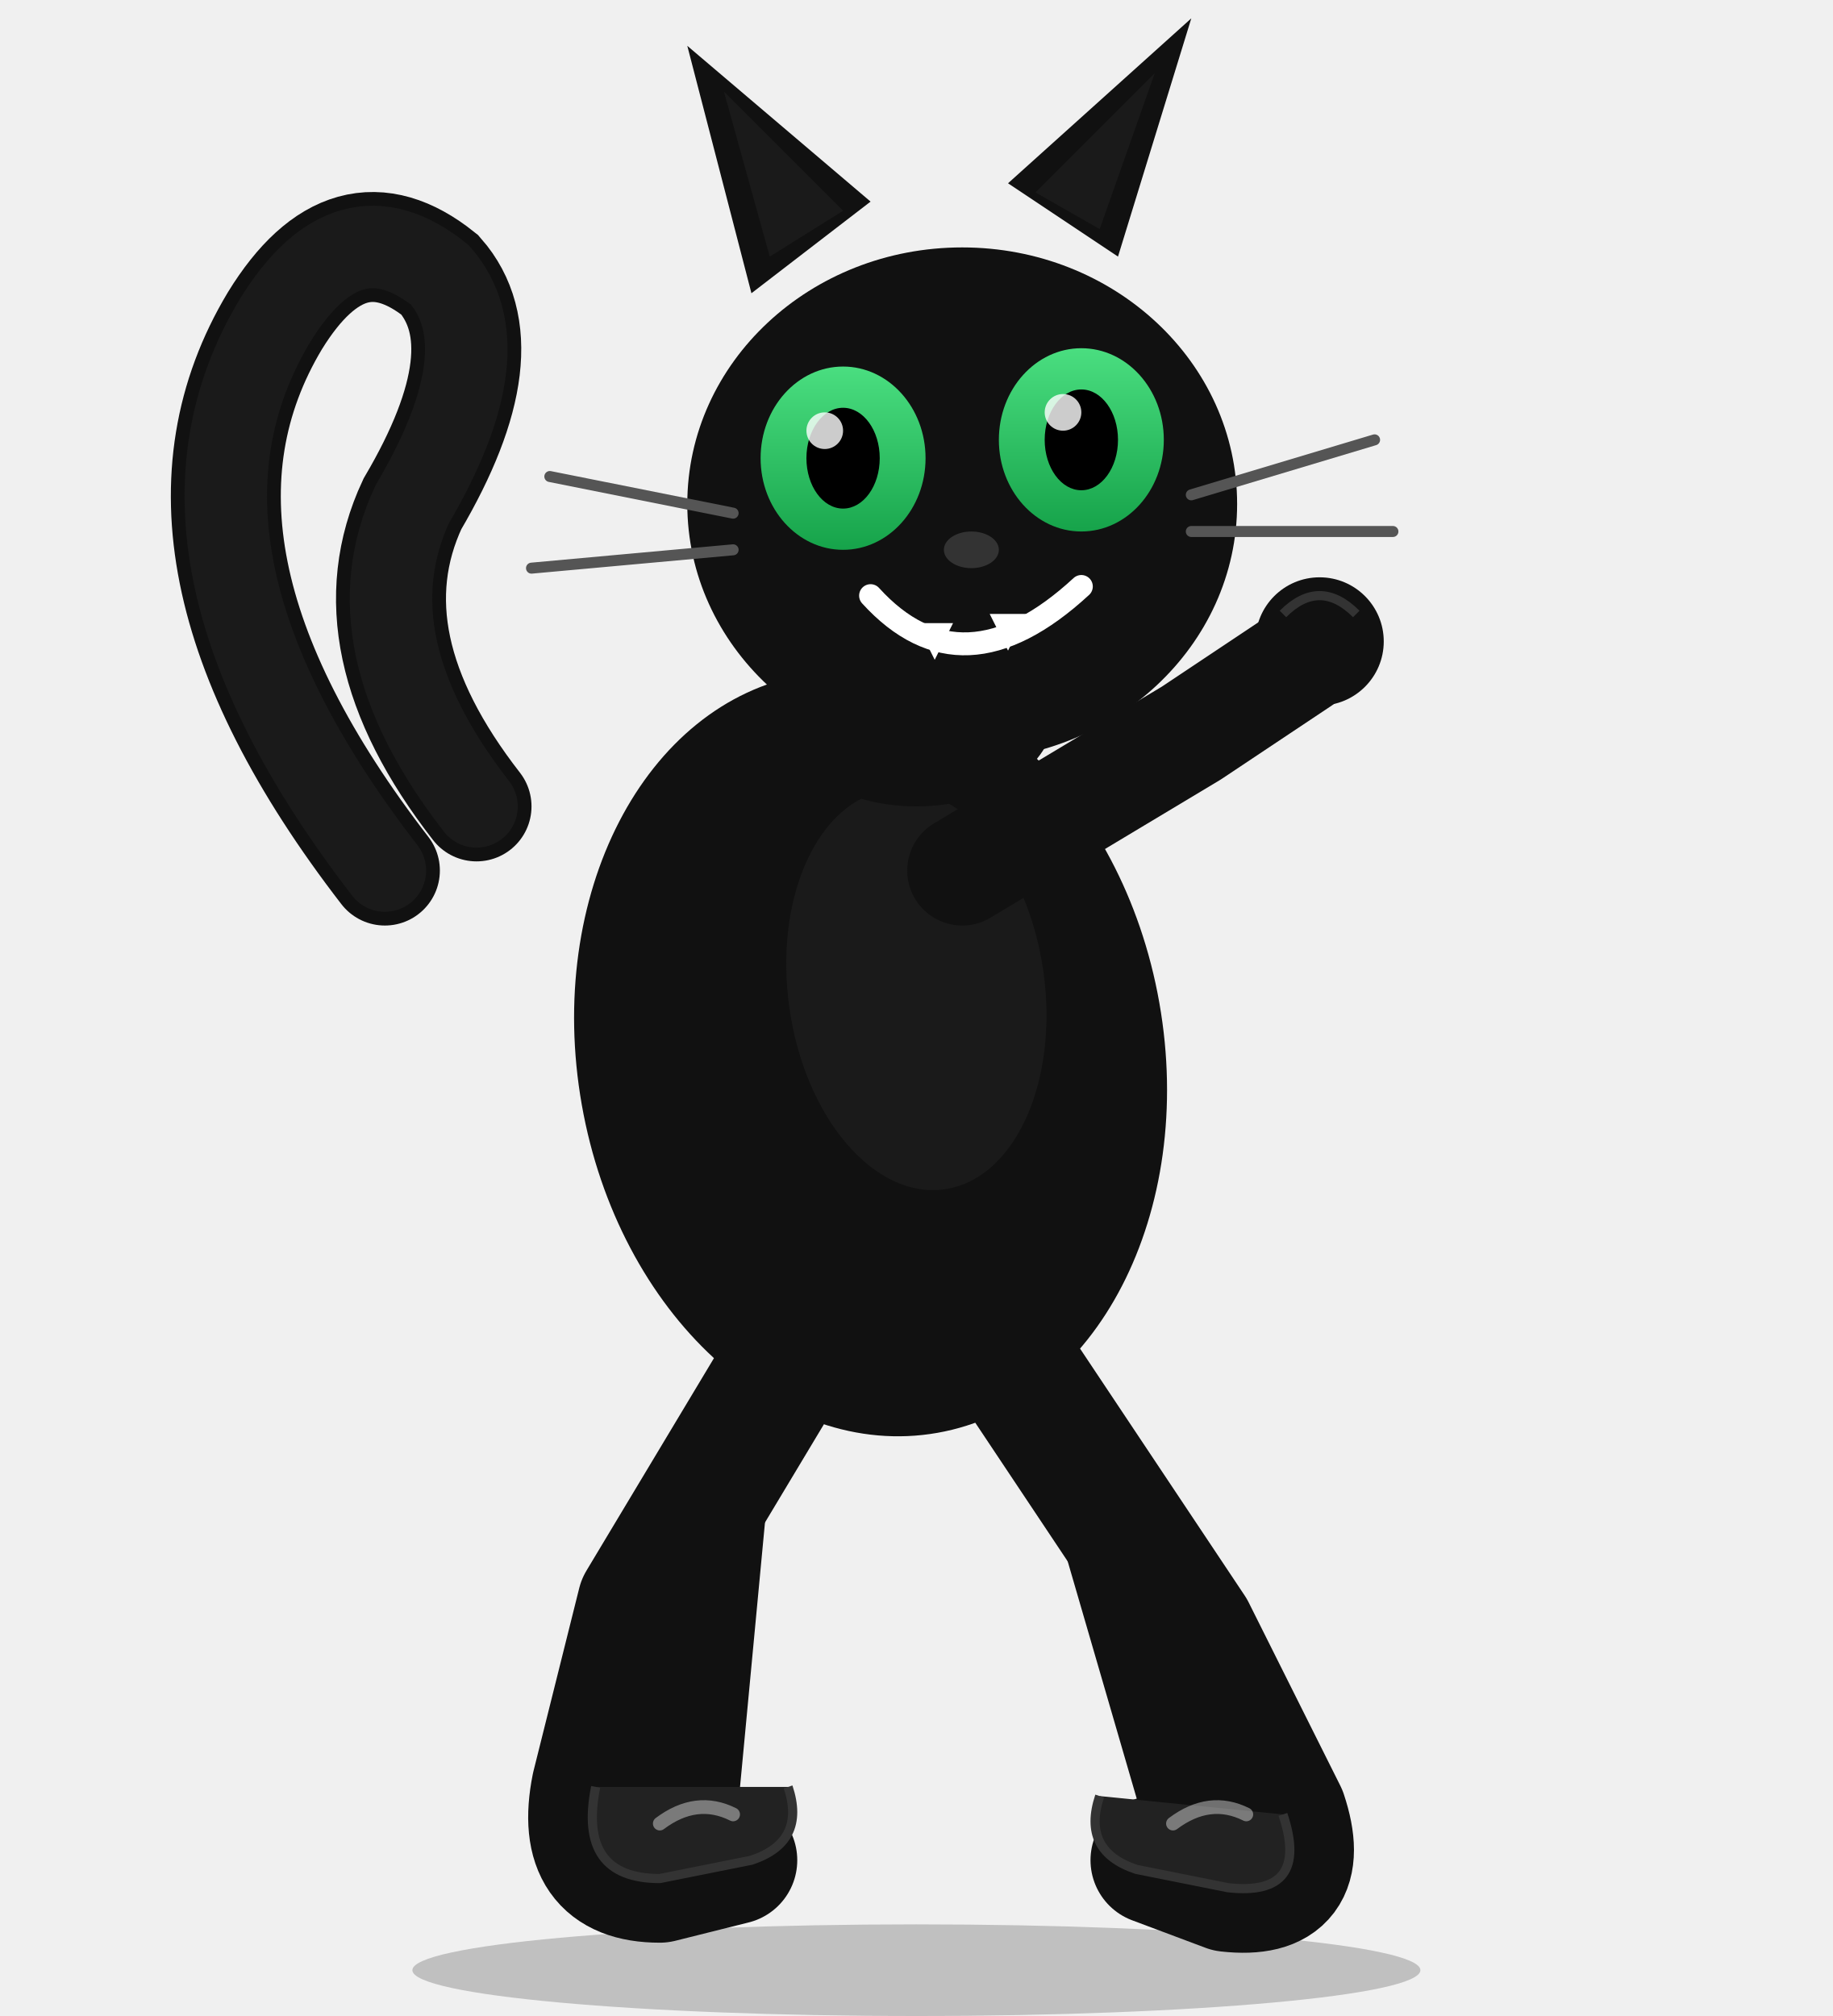
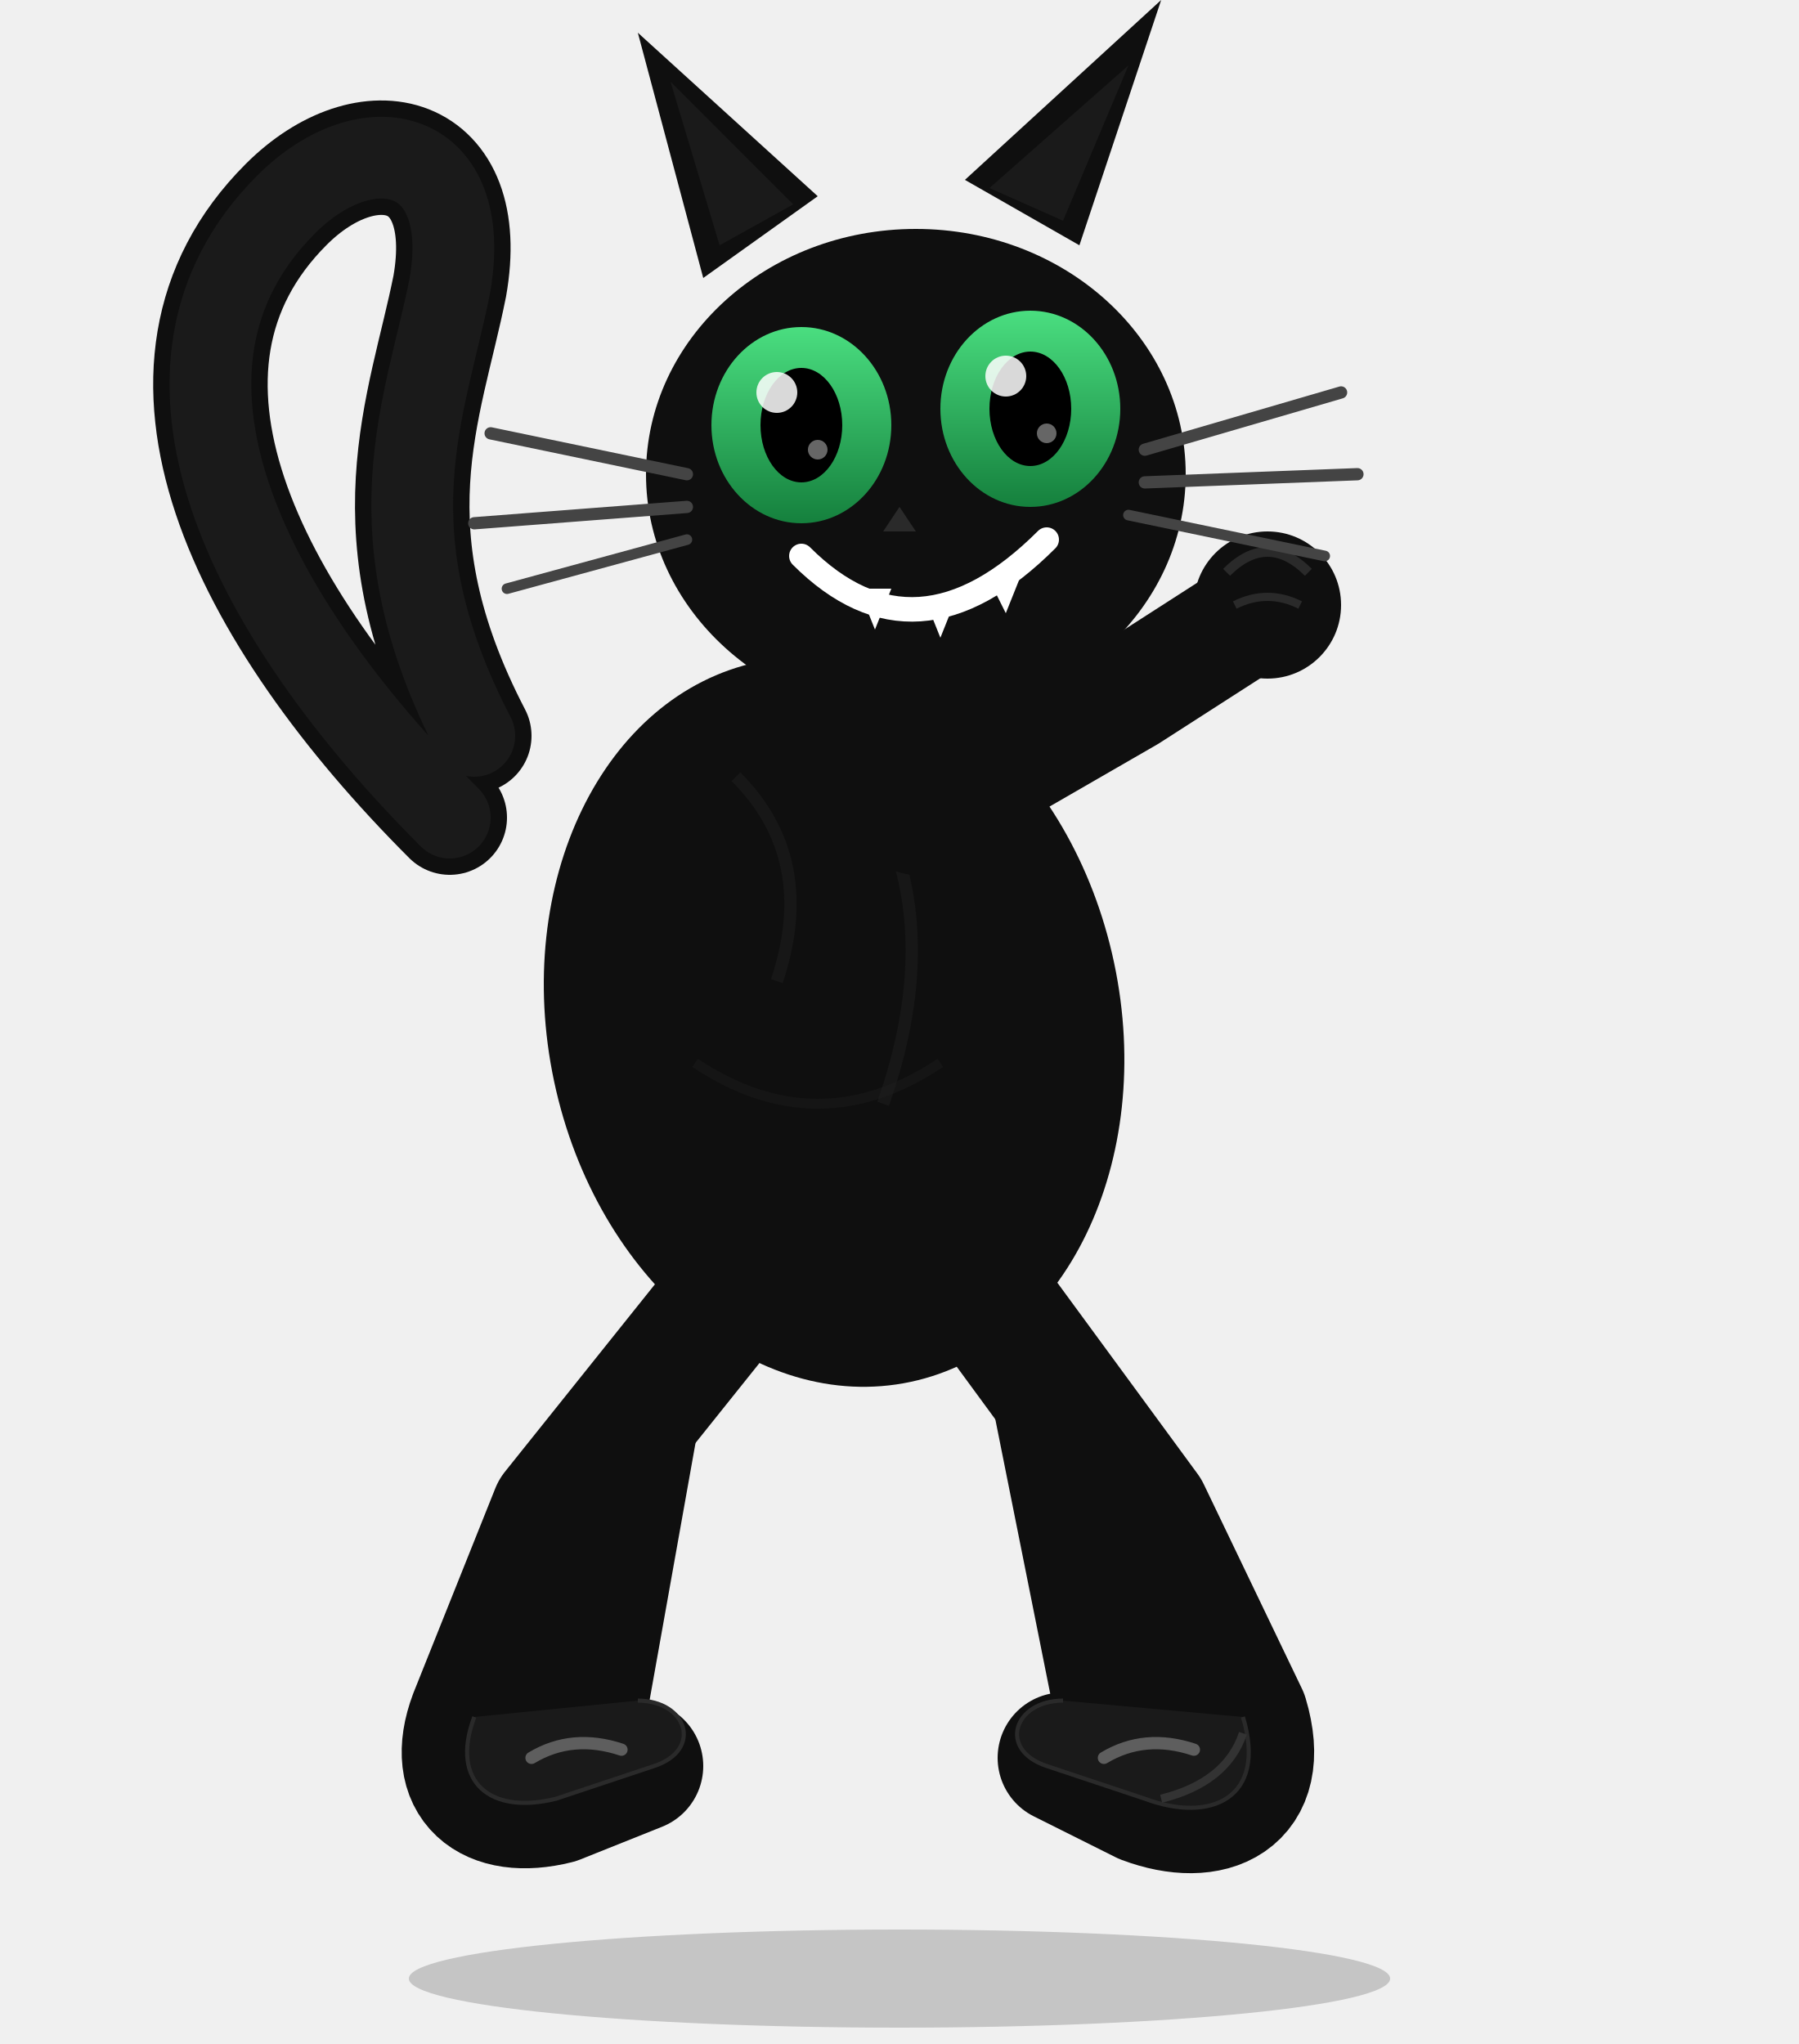
- <svg xmlns="http://www.w3.org/2000/svg" viewBox="0 0 200 220" fill="none">
+ <svg xmlns="http://www.w3.org/2000/svg" viewBox="0 0 220 250" fill="none">
  <defs>
-     <linearGradient id="eyeGreen" x1="0" y1="0" x2="0" y2="1">
+     <linearGradient id="eyeG" x1="0" y1="0" x2="0" y2="1">
      <stop offset="0%" stop-color="#4ADE80" />
-       <stop offset="100%" stop-color="#16A34A" />
+       <stop offset="100%" stop-color="#15803D" />
    </linearGradient>
  </defs>
-   <ellipse cx="100" cy="215" rx="55" ry="5" fill="#000" opacity="0.2" />
-   <path d="M42 95 Q15 60 30 35 Q38 22 48 30 Q55 38 45 55 Q38 70 52 88" stroke="#111" stroke-width="12" stroke-linecap="round" fill="none" />
-   <path d="M42 95 Q15 60 30 35 Q38 22 48 30 Q55 38 45 55 Q38 70 52 88" stroke="#1a1a1a" stroke-width="9" stroke-linecap="round" fill="none" />
-   <path d="M85 150 L70 175 L65 195 Q63 205 72 205 L80 203" stroke="#111" stroke-width="14" stroke-linecap="round" stroke-linejoin="round" fill="#111" />
-   <path d="M90 100 L105 120 L115 128" stroke="#111" stroke-width="11" stroke-linecap="round" stroke-linejoin="round" fill="none" />
-   <ellipse cx="95" cy="115" rx="32" ry="42" fill="#111" transform="rotate(-10, 95, 115)" />
-   <ellipse cx="100" cy="108" rx="14" ry="22" fill="#1a1a1a" transform="rotate(-8, 100, 108)" />
-   <path d="M110 148 L130 178 L140 198 Q143 207 134 206 L126 203" stroke="#111" stroke-width="14" stroke-linecap="round" stroke-linejoin="round" fill="#111" />
-   <path d="M140 198 Q143 207 134 206 L124 204 Q118 202 120 196" fill="#222" stroke="#333" stroke-width="1" />
-   <path d="M128 199 Q132 196 136 198" stroke="#fff" stroke-width="1.5" stroke-linecap="round" opacity="0.4" />
-   <path d="M65 195 Q63 205 72 205 L82 203 Q88 201 86 195" fill="#222" stroke="#333" stroke-width="1" />
-   <path d="M72 199 Q76 196 80 198" stroke="#fff" stroke-width="1.5" stroke-linecap="round" opacity="0.4" />
-   <path d="M105 95 L130 80 L142 72" stroke="#111" stroke-width="12" stroke-linecap="round" stroke-linejoin="round" fill="none" />
-   <circle cx="144" cy="70" r="7" fill="#111" />
-   <path d="M140 67 Q144 63 148 67" stroke="#333" stroke-width="1" fill="none" />
-   <ellipse cx="100" cy="78" rx="15" ry="10" fill="#111" />
-   <ellipse cx="105" cy="55" rx="30" ry="28" fill="#111" />
-   <path d="M82 32 L75 5 L95 22 Z" fill="#111" />
-   <path d="M84 28 L79 10 L92 23 Z" fill="#1a1a1a" />
-   <path d="M122 28 L130 2 L110 20 Z" fill="#111" />
-   <path d="M120 25 L126 8 L113 21 Z" fill="#1a1a1a" />
-   <ellipse cx="92" cy="50" rx="9" ry="10" fill="url(#eyeGreen)" />
-   <ellipse cx="92" cy="50" rx="4" ry="5.5" fill="#000" />
-   <circle cx="90" cy="47" r="2" fill="#fff" opacity="0.8" />
-   <ellipse cx="118" cy="48" rx="9" ry="10" fill="url(#eyeGreen)" />
-   <ellipse cx="118" cy="48" rx="4" ry="5.5" fill="#000" />
-   <circle cx="116" cy="45" r="2" fill="#fff" opacity="0.8" />
-   <ellipse cx="106" cy="60" rx="3" ry="2" fill="#333" />
-   <path d="M95 65 Q105 76 118 64" stroke="#fff" stroke-width="2.5" stroke-linecap="round" fill="none" />
-   <path d="M100 68 L102 72 L104 68" fill="#fff" />
-   <path d="M108 67 L110 71 L112 67" fill="#fff" />
-   <line x1="80" y1="56" x2="60" y2="52" stroke="#555" stroke-width="1.2" stroke-linecap="round" />
-   <line x1="80" y1="60" x2="58" y2="62" stroke="#555" stroke-width="1.2" stroke-linecap="round" />
-   <line x1="130" y1="54" x2="150" y2="48" stroke="#555" stroke-width="1.2" stroke-linecap="round" />
-   <line x1="130" y1="58" x2="152" y2="58" stroke="#555" stroke-width="1.2" stroke-linecap="round" />
+   <ellipse cx="110" cy="242" rx="60" ry="6" fill="#000" opacity="0.18" />
+   <path d="M55 100 C30 75, 15 45, 35 25 C45 15, 58 18, 55 35 C52 50, 45 65, 58 90" stroke="#0f0f0f" stroke-width="14" stroke-linecap="round" fill="none" />
+   <path d="M55 100 C30 75, 15 45, 35 25 C45 15, 58 18, 55 35 C52 50, 45 65, 58 90" stroke="#1a1a1a" stroke-width="10" stroke-linecap="round" fill="none" />
+   <path d="M88 160 L68 185 L58 210 C55 218, 60 222, 68 220 L78 216" stroke="#0f0f0f" stroke-width="16" stroke-linecap="round" stroke-linejoin="round" fill="#0f0f0f" />
+   <path d="M58 210 C55 218, 60 222, 68 220 L80 216 C86 214, 84 208, 78 208" fill="#1a1a1a" stroke="#2a2a2a" stroke-width="0.5" />
+   <path d="M65 215 Q70 212, 76 214" stroke="#fff" stroke-width="1.5" stroke-linecap="round" opacity="0.3" />
+   <path d="M92 108 L108 128 L118 140" stroke="#0f0f0f" stroke-width="14" stroke-linecap="round" stroke-linejoin="round" fill="none" />
+   <ellipse cx="102" cy="125" rx="35" ry="45" fill="#0f0f0f" transform="rotate(-12, 102, 125)" />
+   <path d="M90 95 Q100 105, 95 120" stroke="#1f1f1f" stroke-width="1.5" fill="none" opacity="0.5" />
+   <path d="M108 100 Q115 115, 108 135" stroke="#1f1f1f" stroke-width="1.5" fill="none" opacity="0.5" />
+   <path d="M85 130 Q100 140, 115 130" stroke="#1f1f1f" stroke-width="1.2" fill="none" opacity="0.4" />
+   <path d="M118 155 L140 185 L152 210 C155 220, 148 223, 140 220 L130 215" stroke="#0f0f0f" stroke-width="16" stroke-linecap="round" stroke-linejoin="round" fill="#0f0f0f" />
+   <path d="M152 210 C155 220, 148 223, 140 220 L128 216 C122 214, 124 208, 130 208" fill="#1a1a1a" stroke="#2a2a2a" stroke-width="0.5" />
+   <path d="M135 215 Q140 212, 146 214" stroke="#fff" stroke-width="1.5" stroke-linecap="round" opacity="0.3" />
+   <path d="M152 212 Q150 218, 142 220" stroke="#333" stroke-width="1" fill="none" />
+   <path d="M112 100 L138 85 L152 76" stroke="#0f0f0f" stroke-width="14" stroke-linecap="round" stroke-linejoin="round" fill="none" />
+   <circle cx="155" cy="74" r="9" fill="#0f0f0f" />
+   <path d="M150 70 Q155 65, 160 70" stroke="#2a2a2a" stroke-width="1.2" fill="none" />
+   <path d="M151 74 Q155 72, 159 74" stroke="#2a2a2a" stroke-width="1" fill="none" />
+   <ellipse cx="108" cy="84" rx="16" ry="12" fill="#0f0f0f" />
+   <ellipse cx="112" cy="58" rx="33" ry="30" fill="#0f0f0f" />
+   <path d="M86 34 L78 4 L100 24 Z" fill="#0f0f0f" />
+   <path d="M88 30 L82 10 L97 25 Z" fill="#1a1a1a" />
+   <path d="M132 30 L142 0 L118 22 Z" fill="#0f0f0f" />
+   <path d="M130 27 L138 8 L121 23 Z" fill="#1a1a1a" />
+   <ellipse cx="98" cy="52" rx="11" ry="12" fill="url(#eyeG)" />
+   <ellipse cx="98" cy="52" rx="5" ry="7" fill="#000" />
+   <circle cx="95" cy="48" r="2.5" fill="#fff" opacity="0.85" />
+   <circle cx="100" cy="55" r="1.2" fill="#fff" opacity="0.4" />
+   <ellipse cx="126" cy="50" rx="11" ry="12" fill="url(#eyeG)" />
+   <ellipse cx="126" cy="50" rx="5" ry="7" fill="#000" />
+   <circle cx="123" cy="46" r="2.5" fill="#fff" opacity="0.85" />
+   <circle cx="128" cy="53" r="1.2" fill="#fff" opacity="0.4" />
+   <path d="M110 62 L108 65 L112 65 Z" fill="#2a2a2a" />
+   <path d="M98 68 Q112 82, 128 66" stroke="#fff" stroke-width="3" stroke-linecap="round" fill="none" />
+   <path d="M105 72 L107 77 L109 72" fill="#fff" />
+   <path d="M113 73 L115 78 L117 73" fill="#fff" />
+   <path d="M121 71 L123 75 L125 70" fill="#fff" />
+   <line x1="84" y1="58" x2="60" y2="53" stroke="#444" stroke-width="1.5" stroke-linecap="round" />
+   <line x1="84" y1="62" x2="58" y2="64" stroke="#444" stroke-width="1.5" stroke-linecap="round" />
+   <line x1="84" y1="66" x2="62" y2="72" stroke="#444" stroke-width="1.3" stroke-linecap="round" />
+   <line x1="140" y1="55" x2="164" y2="48" stroke="#444" stroke-width="1.5" stroke-linecap="round" />
+   <line x1="140" y1="59" x2="166" y2="58" stroke="#444" stroke-width="1.5" stroke-linecap="round" />
+   <line x1="138" y1="63" x2="162" y2="68" stroke="#444" stroke-width="1.3" stroke-linecap="round" />
</svg>
